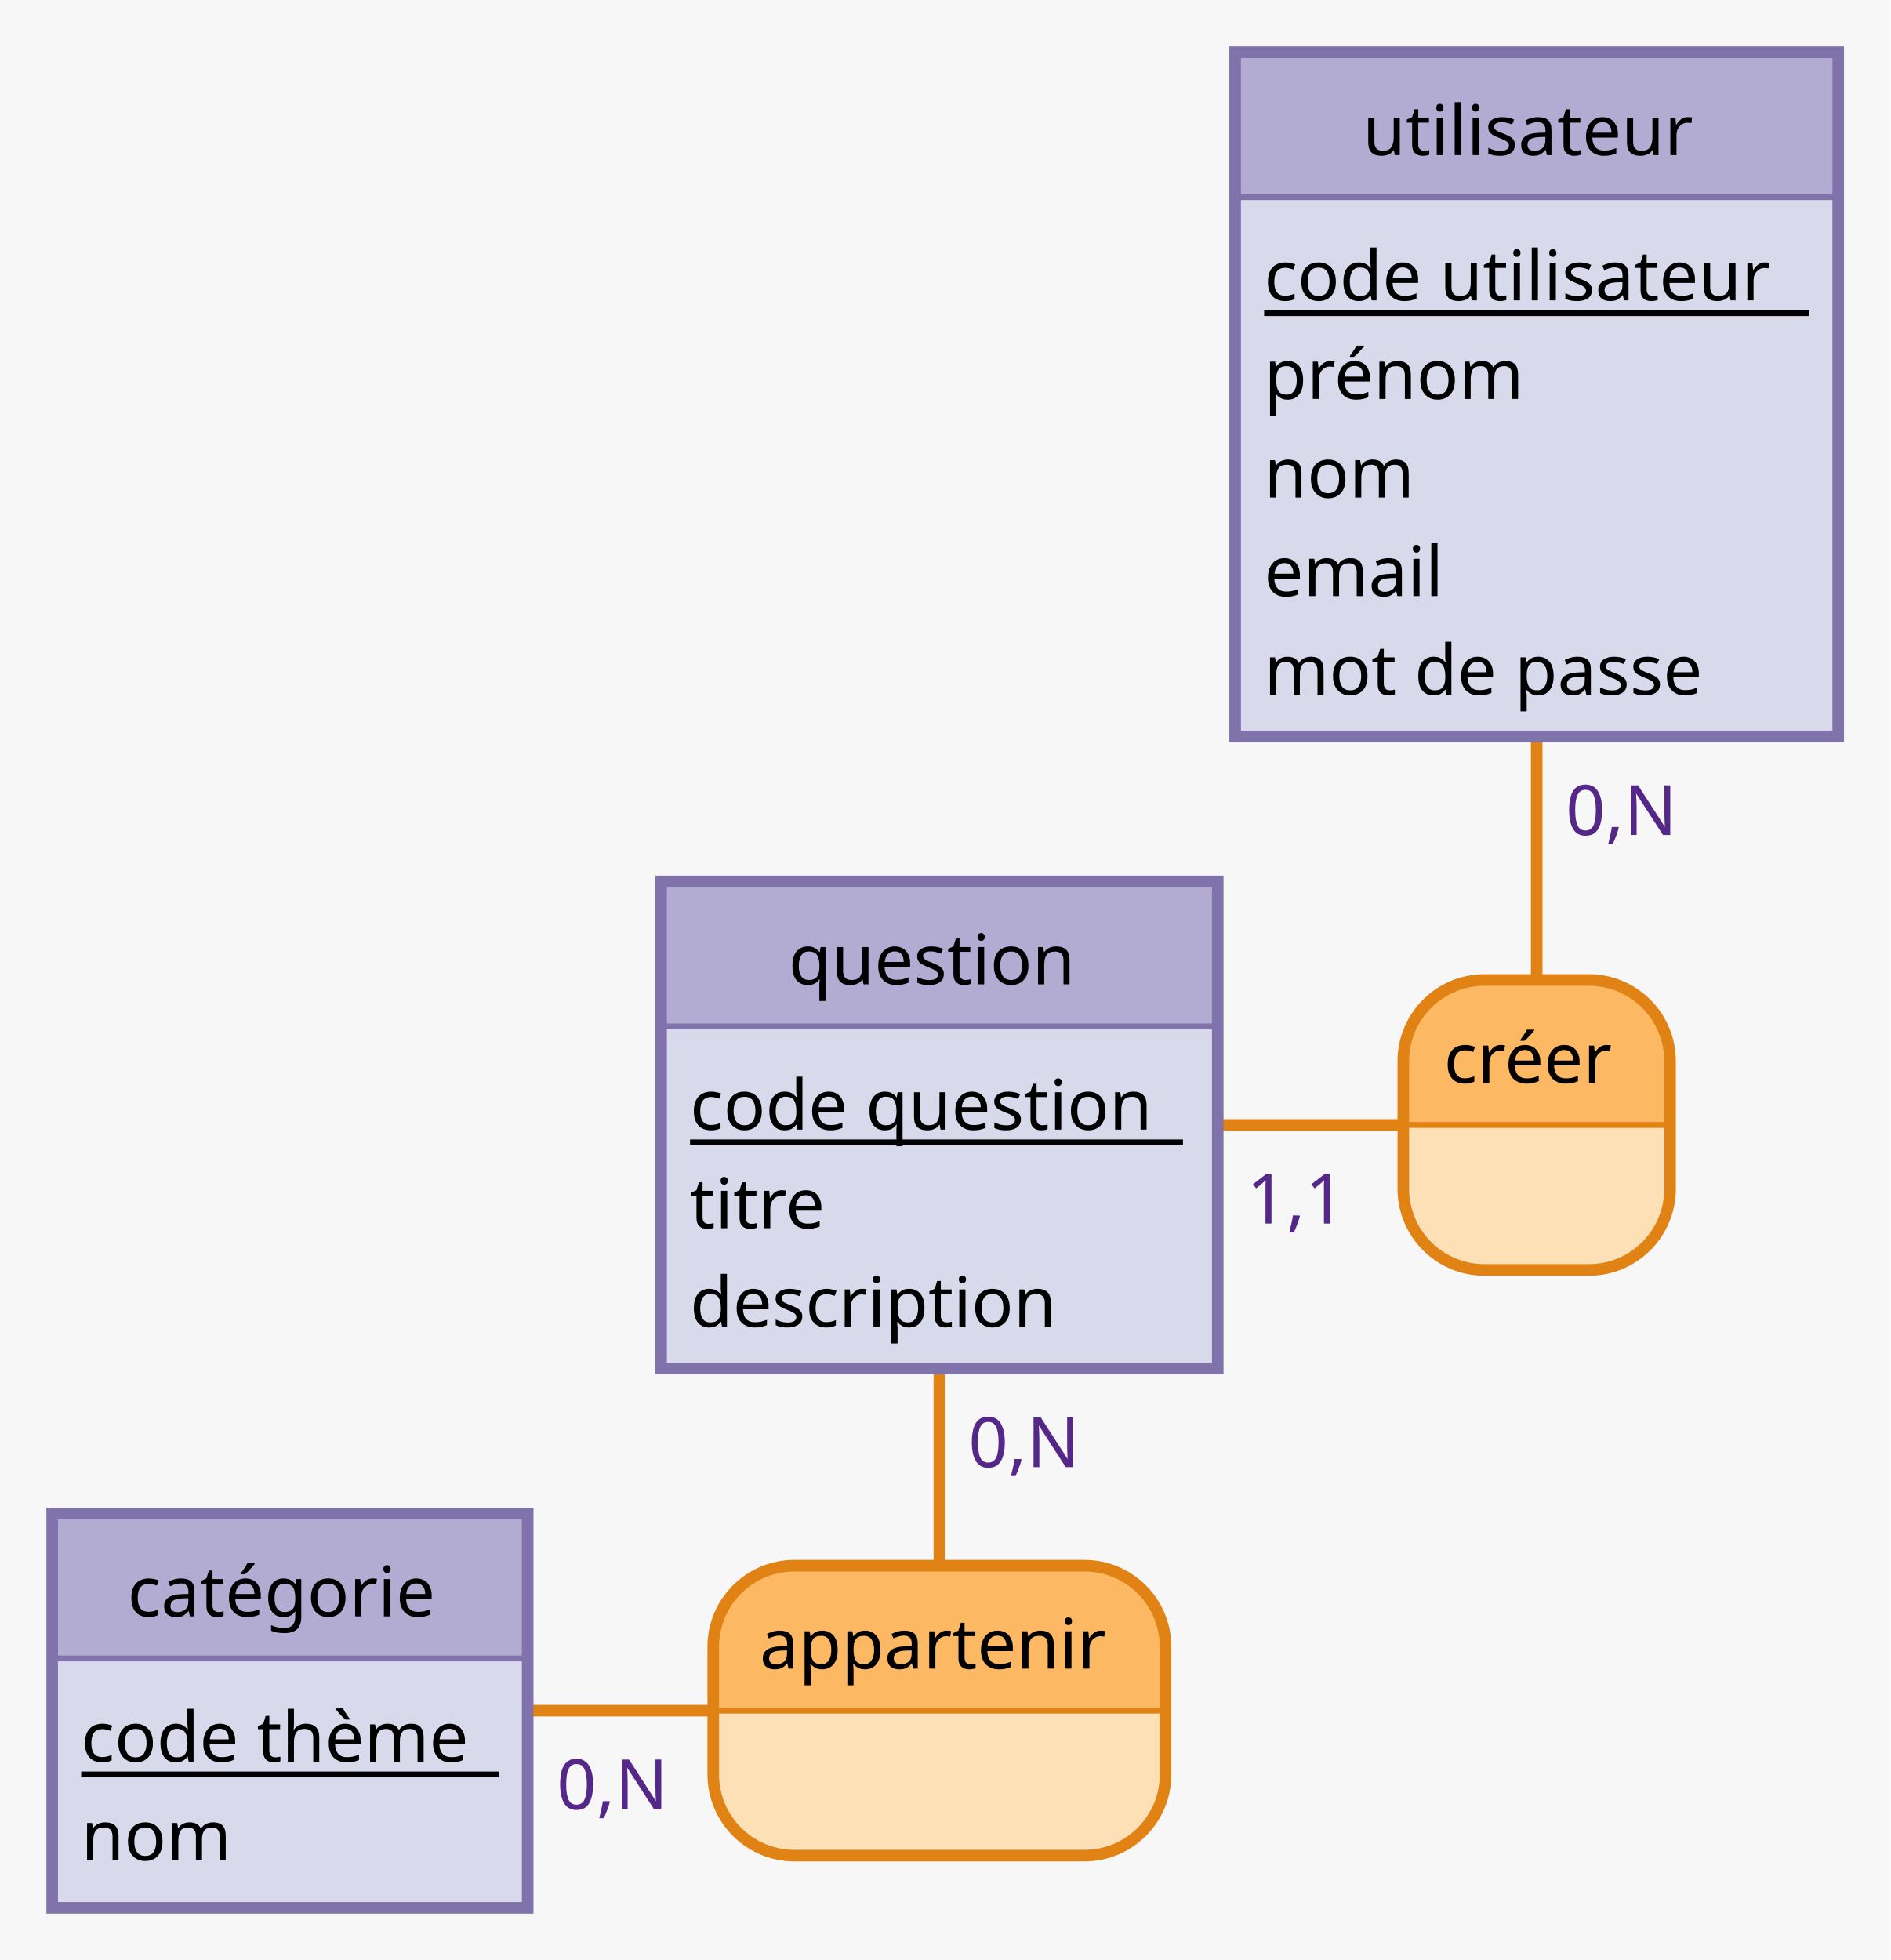
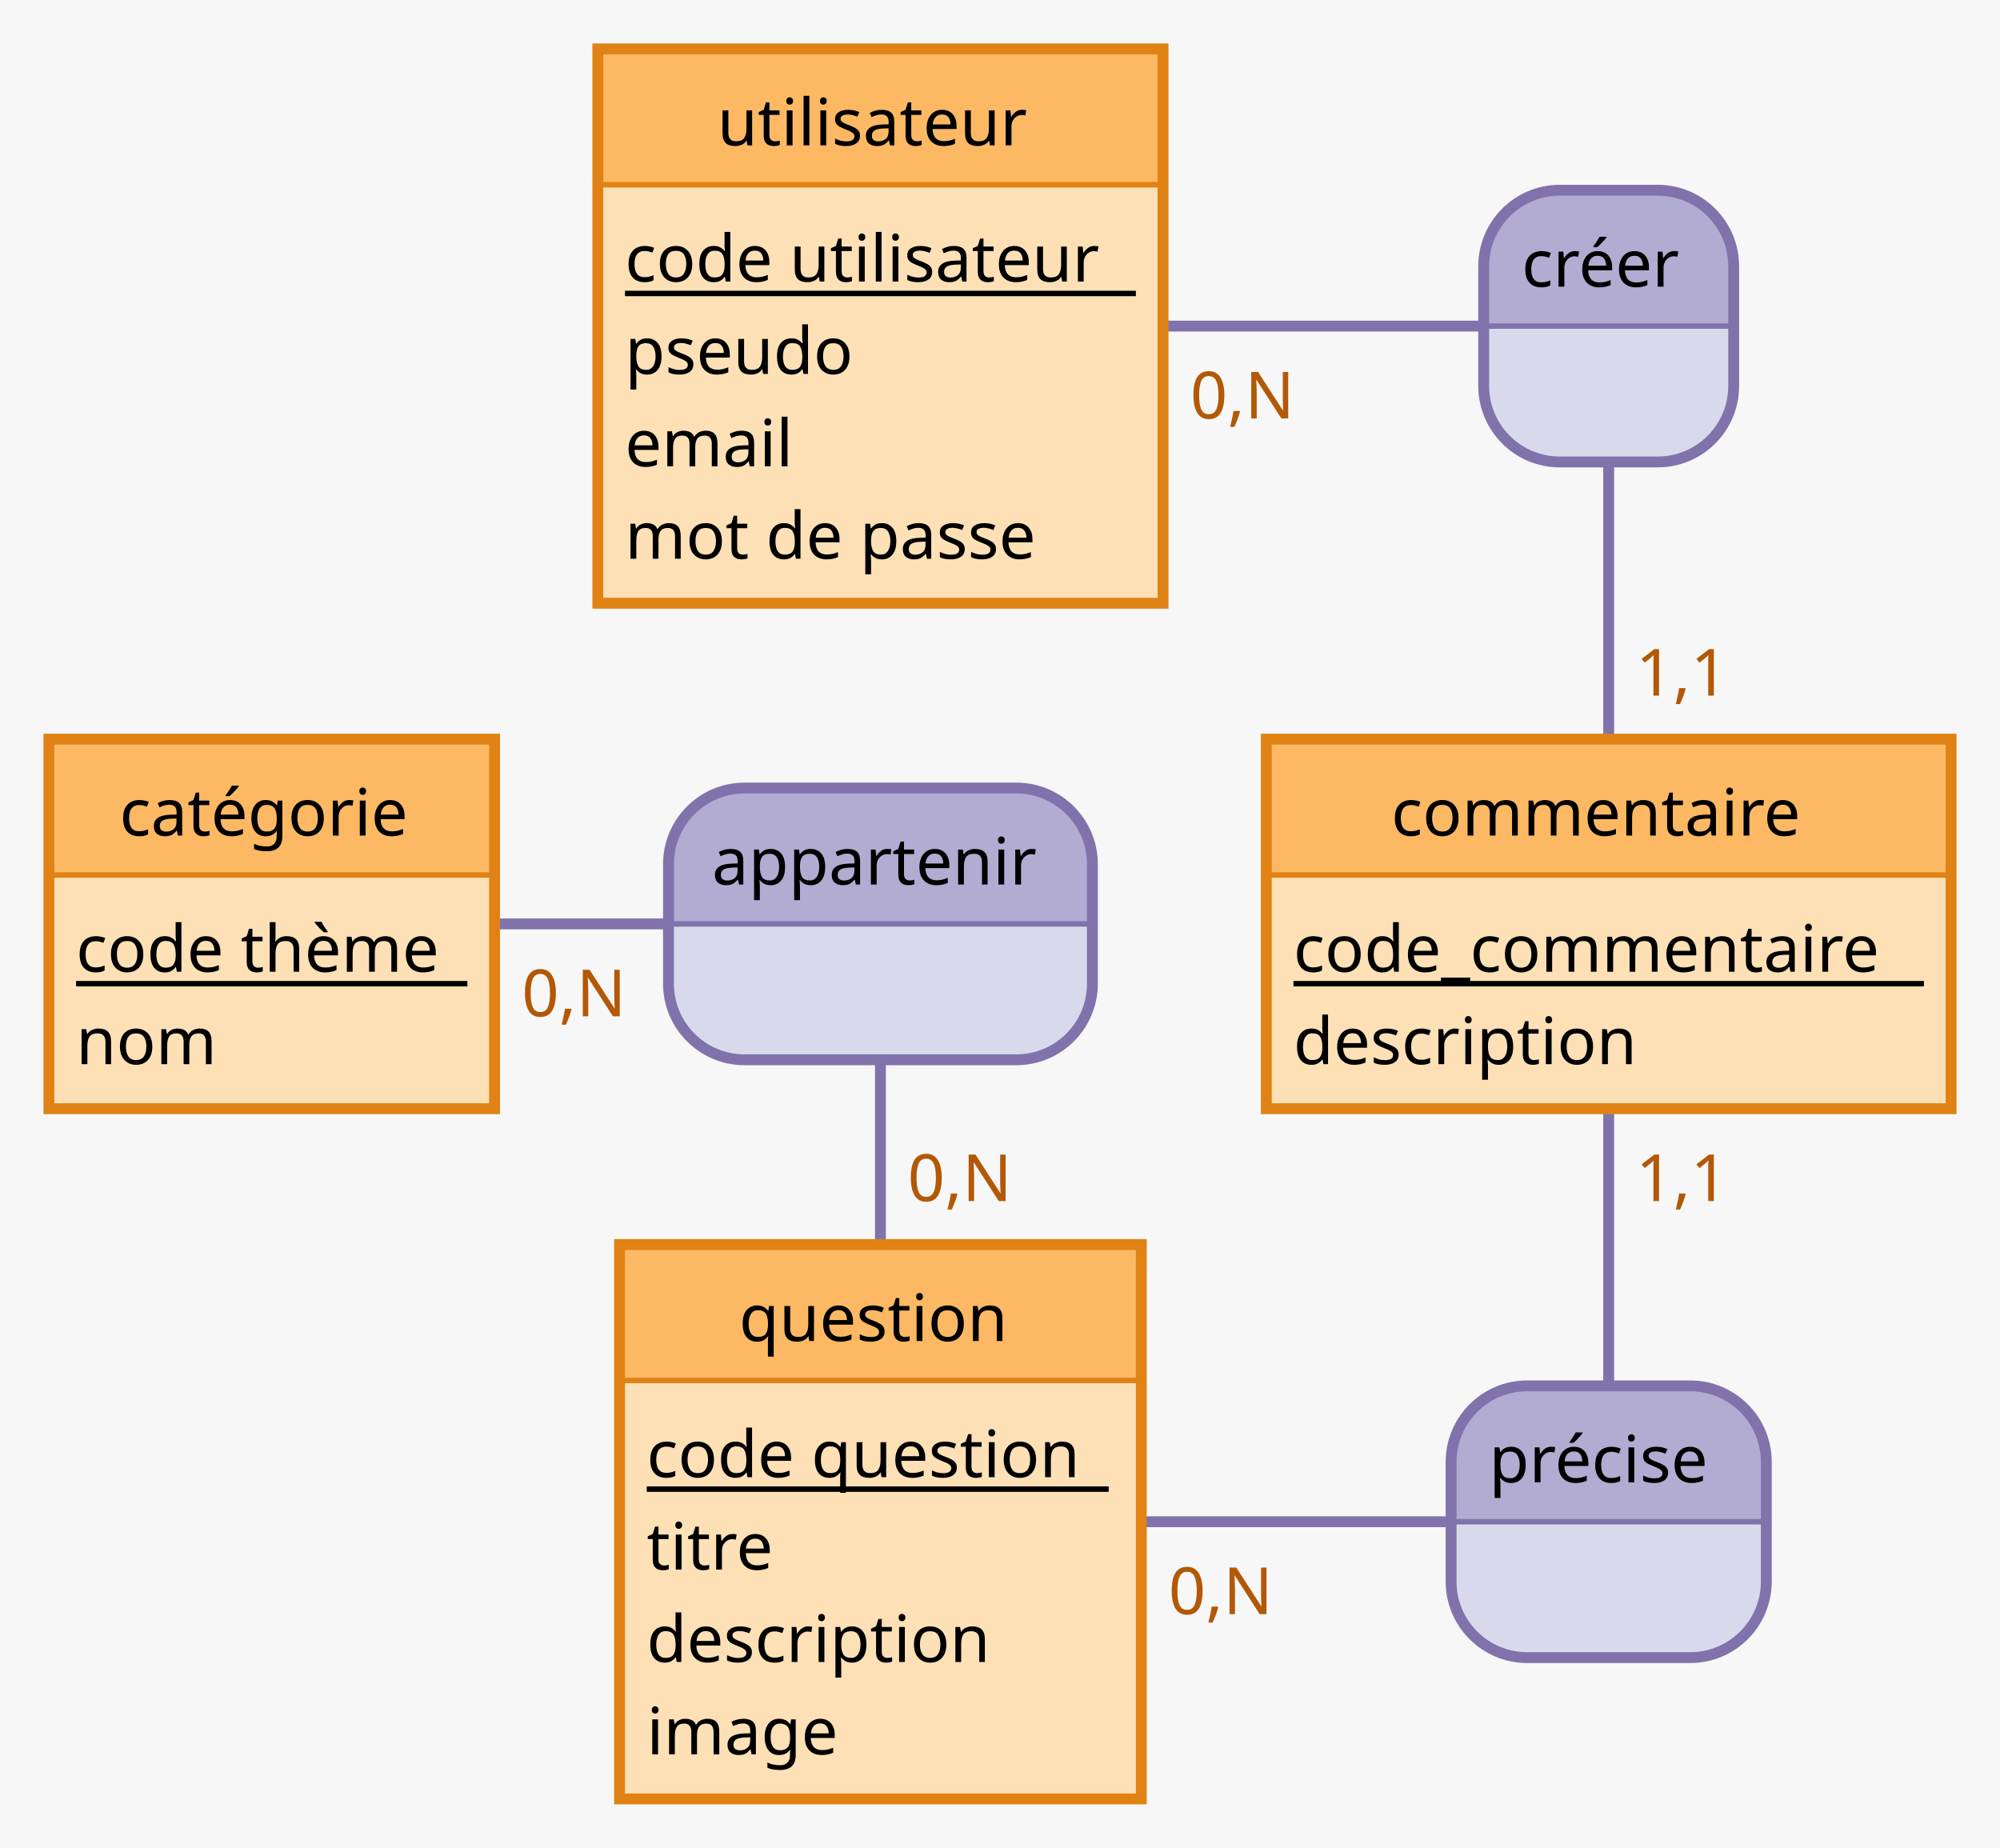
- <svg xmlns="http://www.w3.org/2000/svg" width="326" height="338" viewBox="0 0 326 338">
-   <rect id="frame" x="0" y="0" width="326" height="338" fill="#f7f7f7" stroke="none" stroke-width="0" />
+ <svg xmlns="http://www.w3.org/2000/svg" width="368" height="340" viewBox="0 0 368 340">
+   <rect id="frame" x="0" y="0" width="368" height="340" fill="#f7f7f7" stroke="none" stroke-width="0" />
  <g>
-     <line x1="265" y1="68" x2="265" y2="194" stroke="#e08214" stroke-width="2" />
-     <text x="270" y="144" fill="#542788" font-family="Verdana" font-size="12">0,N</text>
-     <line x1="162" y1="194" x2="265" y2="194" stroke="#e08214" stroke-width="2" />
-     <text x="215" y="211" fill="#542788" font-family="Verdana" font-size="12">1,1</text>
+     <line x1="162" y1="60" x2="296" y2="60" stroke="#8073ac" stroke-width="2" />
+     <text x="219" y="77" fill="#b35806" font-family="Verdana" font-size="12">0,N</text>
+     <line x1="296" y1="170" x2="296" y2="60" stroke="#8073ac" stroke-width="2" />
+     <text x="301" y="128" fill="#b35806" font-family="Verdana" font-size="12">1,1</text>
    <g>
-       <path d="M274 169 a14 14 90 0 1 14 14 V194 h-46 V183 a14 14 90 0 1 14 -14" fill="#fdb863" stroke="#fdb863" stroke-width="0" />
-       <path d="M288 194 v11 a14 14 90 0 1 -14 14 H256 a14 14 90 0 1 -14 -14 V194 H46" fill="#fee0b6" stroke="#fee0b6" stroke-width="0" />
-       <rect x="242" y="169" width="46" height="50" fill="none" rx="14" stroke="#e08214" stroke-width="2" />
-       <line x1="242" y1="194" x2="288" y2="194" stroke="#e08214" stroke-width="1" />
-       <text x="249" y="186.75" fill="#000" font-family="Verdana" font-size="12">créer</text>
+       <path d="M305 35 a14 14 90 0 1 14 14 V60 h-46 V49 a14 14 90 0 1 14 -14" fill="#b2abd2" stroke="#b2abd2" stroke-width="0" />
+       <path d="M319 60 v11 a14 14 90 0 1 -14 14 H287 a14 14 90 0 1 -14 -14 V60 H46" fill="#d8daeb" stroke="#d8daeb" stroke-width="0" />
+       <rect x="273" y="35" width="46" height="50" fill="none" rx="14" stroke="#8073ac" stroke-width="2" />
+       <line x1="273" y1="60" x2="319" y2="60" stroke="#8073ac" stroke-width="1" />
+       <text x="280" y="52.75" fill="#000" font-family="Verdana" font-size="12">créer</text>
    </g>
  </g>
  <g>
-     <line x1="50" y1="295" x2="162" y2="295" stroke="#e08214" stroke-width="2" />
-     <text x="96" y="312" fill="#542788" font-family="Verdana" font-size="12">0,N</text>
-     <line x1="162" y1="194" x2="162" y2="295" stroke="#e08214" stroke-width="2" />
-     <text x="167" y="253" fill="#542788" font-family="Verdana" font-size="12">0,N</text>
+     <line x1="50" y1="170" x2="162" y2="170" stroke="#8073ac" stroke-width="2" />
+     <text x="96" y="187" fill="#b35806" font-family="Verdana" font-size="12">0,N</text>
+     <line x1="162" y1="280" x2="162" y2="170" stroke="#8073ac" stroke-width="2" />
+     <text x="167" y="221" fill="#b35806" font-family="Verdana" font-size="12">0,N</text>
    <g>
-       <path d="M187 270 a14 14 90 0 1 14 14 V295 h-78 V284 a14 14 90 0 1 14 -14" fill="#fdb863" stroke="#fdb863" stroke-width="0" />
-       <path d="M201 295 v11 a14 14 90 0 1 -14 14 H137 a14 14 90 0 1 -14 -14 V295 H78" fill="#fee0b6" stroke="#fee0b6" stroke-width="0" />
-       <rect x="123" y="270" width="78" height="50" fill="none" rx="14" stroke="#e08214" stroke-width="2" />
-       <line x1="123" y1="295" x2="201" y2="295" stroke="#e08214" stroke-width="1" />
-       <text x="131" y="287.75" fill="#000" font-family="Verdana" font-size="12">appartenir</text>
+       <path d="M187 145 a14 14 90 0 1 14 14 V170 h-78 V159 a14 14 90 0 1 14 -14" fill="#b2abd2" stroke="#b2abd2" stroke-width="0" />
+       <path d="M201 170 v11 a14 14 90 0 1 -14 14 H137 a14 14 90 0 1 -14 -14 V170 H78" fill="#d8daeb" stroke="#d8daeb" stroke-width="0" />
+       <rect x="123" y="145" width="78" height="50" fill="none" rx="14" stroke="#8073ac" stroke-width="2" />
+       <line x1="123" y1="170" x2="201" y2="170" stroke="#8073ac" stroke-width="1" />
+       <text x="131" y="162.75" fill="#000" font-family="Verdana" font-size="12">appartenir</text>
+     </g>
+   </g>
+   <g>
+     <line x1="296" y1="170" x2="296" y2="280" stroke="#8073ac" stroke-width="2" />
+     <text x="301" y="221" fill="#b35806" font-family="Verdana" font-size="12">1,1</text>
+     <line x1="162" y1="280" x2="296" y2="280" stroke="#8073ac" stroke-width="2" />
+     <text x="215" y="297" fill="#b35806" font-family="Verdana" font-size="12">0,N</text>
+     <g>
+       <path d="M311 255 a14 14 90 0 1 14 14 V280 h-58 V269 a14 14 90 0 1 14 -14" fill="#b2abd2" stroke="#b2abd2" stroke-width="0" />
+       <path d="M325 280 v11 a14 14 90 0 1 -14 14 H281 a14 14 90 0 1 -14 -14 V280 H58" fill="#d8daeb" stroke="#d8daeb" stroke-width="0" />
+       <rect x="267" y="255" width="58" height="50" fill="none" rx="14" stroke="#8073ac" stroke-width="2" />
+       <line x1="267" y1="280" x2="325" y2="280" stroke="#8073ac" stroke-width="1" />
+       <text x="274" y="272.75" fill="#000" font-family="Verdana" font-size="12">précise</text>
    </g>
  </g>
  <g>
    <g>
-       <rect x="213" y="9" width="104" height="25" fill="#b2abd2" stroke="#b2abd2" stroke-width="0" opacity="1" />
-       <rect x="213" y="34" width="104" height="93" fill="#d8daeb" stroke="#d8daeb" stroke-width="0" opacity="1" />
-       <rect x="213" y="9" width="104" height="118" fill="none" stroke="#8073ac" stroke-width="2" opacity="1" />
-       <line x1="213" y1="34" x2="317" y2="34" stroke="#8073ac" stroke-width="1" />
+       <rect x="110" y="9" width="104" height="25" fill="#fdb863" stroke="#fdb863" stroke-width="0" opacity="1" />
+       <rect x="110" y="34" width="104" height="77" fill="#fee0b6" stroke="#fee0b6" stroke-width="0" opacity="1" />
+       <rect x="110" y="9" width="104" height="102" fill="none" stroke="#e08214" stroke-width="2" opacity="1" />
+       <line x1="110" y1="34" x2="214" y2="34" stroke="#e08214" stroke-width="1" />
    </g>
-     <text x="235" y="26.75" fill="#000" font-family="Verdana" font-size="12">utilisateur</text>
-     <text x="218" y="51.8" fill="#000" font-family="Verdana" font-size="12">code utilisateur</text>
-     <line x1="218" y1="54" x2="312" y2="54" stroke="#000" stroke-width="1" />
-     <text x="218" y="68.8" fill="#000" font-family="Verdana" font-size="12">prénom</text>
-     <text x="218" y="85.8" fill="#000" font-family="Verdana" font-size="12">nom</text>
-     <text x="218" y="102.8" fill="#000" font-family="Verdana" font-size="12">email</text>
-     <text x="218" y="119.8" fill="#000" font-family="Verdana" font-size="12">mot de passe</text>
+     <text x="132" y="26.75" fill="#000" font-family="Verdana" font-size="12">utilisateur</text>
+     <text x="115" y="51.8" fill="#000" font-family="Verdana" font-size="12">code utilisateur</text>
+     <line x1="115" y1="54" x2="209" y2="54" stroke="#000" stroke-width="1" />
+     <text x="115" y="68.8" fill="#000" font-family="Verdana" font-size="12">pseudo</text>
+     <text x="115" y="85.8" fill="#000" font-family="Verdana" font-size="12">email</text>
+     <text x="115" y="102.8" fill="#000" font-family="Verdana" font-size="12">mot de passe</text>
  </g>
  <g>
    <g>
-       <rect x="114" y="152" width="96" height="25" fill="#b2abd2" stroke="#b2abd2" stroke-width="0" opacity="1" />
-       <rect x="114" y="177" width="96" height="59" fill="#d8daeb" stroke="#d8daeb" stroke-width="0" opacity="1" />
-       <rect x="114" y="152" width="96" height="84" fill="none" stroke="#8073ac" stroke-width="2" opacity="1" />
-       <line x1="114" y1="177" x2="210" y2="177" stroke="#8073ac" stroke-width="1" />
+       <rect x="9" y="136" width="82" height="25" fill="#fdb863" stroke="#fdb863" stroke-width="0" opacity="1" />
+       <rect x="9" y="161" width="82" height="43" fill="#fee0b6" stroke="#fee0b6" stroke-width="0" opacity="1" />
+       <rect x="9" y="136" width="82" height="68" fill="none" stroke="#e08214" stroke-width="2" opacity="1" />
+       <line x1="9" y1="161" x2="91" y2="161" stroke="#e08214" stroke-width="1" />
    </g>
-     <text x="136" y="169.75" fill="#000" font-family="Verdana" font-size="12">question</text>
-     <text x="119" y="194.8" fill="#000" font-family="Verdana" font-size="12">code question</text>
-     <line x1="119" y1="197" x2="204" y2="197" stroke="#000" stroke-width="1" />
-     <text x="119" y="211.8" fill="#000" font-family="Verdana" font-size="12">titre</text>
-     <text x="119" y="228.8" fill="#000" font-family="Verdana" font-size="12">description</text>
+     <text x="22" y="153.75" fill="#000" font-family="Verdana" font-size="12">catégorie</text>
+     <text x="14" y="178.8" fill="#000" font-family="Verdana" font-size="12">code thème</text>
+     <line x1="14" y1="181" x2="86" y2="181" stroke="#000" stroke-width="1" />
+     <text x="14" y="195.8" fill="#000" font-family="Verdana" font-size="12">nom</text>
  </g>
  <g>
    <g>
-       <rect x="9" y="261" width="82" height="25" fill="#b2abd2" stroke="#b2abd2" stroke-width="0" opacity="1" />
-       <rect x="9" y="286" width="82" height="43" fill="#d8daeb" stroke="#d8daeb" stroke-width="0" opacity="1" />
-       <rect x="9" y="261" width="82" height="68" fill="none" stroke="#8073ac" stroke-width="2" opacity="1" />
-       <line x1="9" y1="286" x2="91" y2="286" stroke="#8073ac" stroke-width="1" />
+       <rect x="233" y="136" width="126" height="25" fill="#fdb863" stroke="#fdb863" stroke-width="0" opacity="1" />
+       <rect x="233" y="161" width="126" height="43" fill="#fee0b6" stroke="#fee0b6" stroke-width="0" opacity="1" />
+       <rect x="233" y="136" width="126" height="68" fill="none" stroke="#e08214" stroke-width="2" opacity="1" />
+       <line x1="233" y1="161" x2="359" y2="161" stroke="#e08214" stroke-width="1" />
    </g>
-     <text x="22" y="278.75" fill="#000" font-family="Verdana" font-size="12">catégorie</text>
-     <text x="14" y="303.8" fill="#000" font-family="Verdana" font-size="12">code thème</text>
-     <line x1="14" y1="306" x2="86" y2="306" stroke="#000" stroke-width="1" />
-     <text x="14" y="320.8" fill="#000" font-family="Verdana" font-size="12">nom</text>
+     <text x="256" y="153.75" fill="#000" font-family="Verdana" font-size="12">commentaire</text>
+     <text x="238" y="178.8" fill="#000" font-family="Verdana" font-size="12">code_commentaire</text>
+     <line x1="238" y1="181" x2="354" y2="181" stroke="#000" stroke-width="1" />
+     <text x="238" y="195.8" fill="#000" font-family="Verdana" font-size="12">description</text>
+   </g>
+   <g>
+     <g>
+       <rect x="114" y="229" width="96" height="25" fill="#fdb863" stroke="#fdb863" stroke-width="0" opacity="1" />
+       <rect x="114" y="254" width="96" height="77" fill="#fee0b6" stroke="#fee0b6" stroke-width="0" opacity="1" />
+       <rect x="114" y="229" width="96" height="102" fill="none" stroke="#e08214" stroke-width="2" opacity="1" />
+       <line x1="114" y1="254" x2="210" y2="254" stroke="#e08214" stroke-width="1" />
+     </g>
+     <text x="136" y="246.75" fill="#000" font-family="Verdana" font-size="12">question</text>
+     <text x="119" y="271.8" fill="#000" font-family="Verdana" font-size="12">code question</text>
+     <line x1="119" y1="274" x2="204" y2="274" stroke="#000" stroke-width="1" />
+     <text x="119" y="288.8" fill="#000" font-family="Verdana" font-size="12">titre</text>
+     <text x="119" y="305.8" fill="#000" font-family="Verdana" font-size="12">description</text>
+     <text x="119" y="322.8" fill="#000" font-family="Verdana" font-size="12">image</text>
  </g>
</svg>
